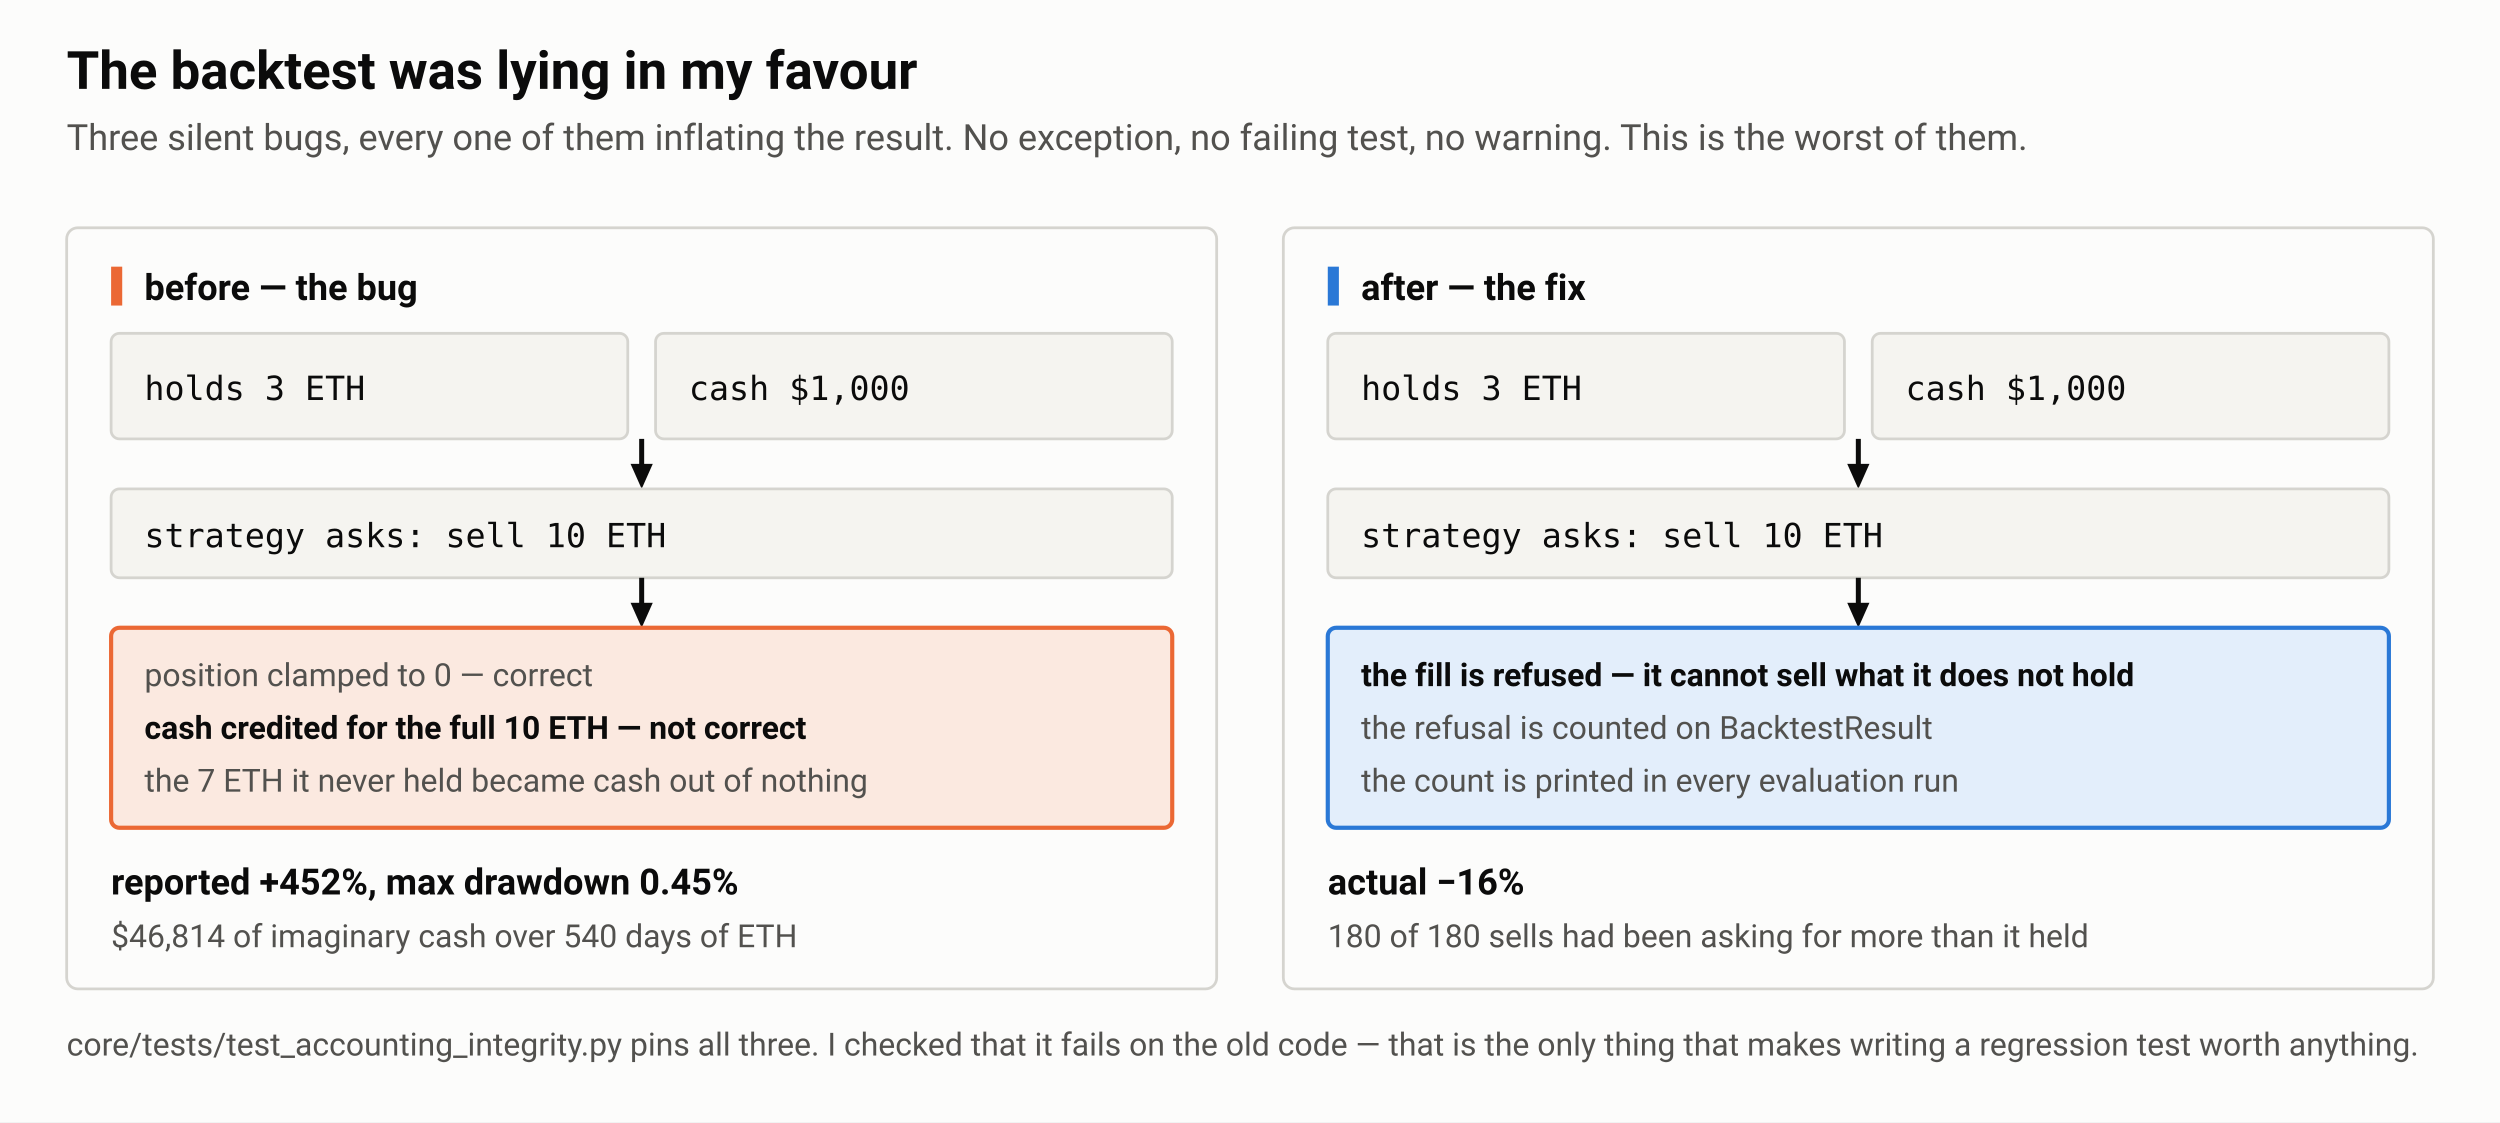
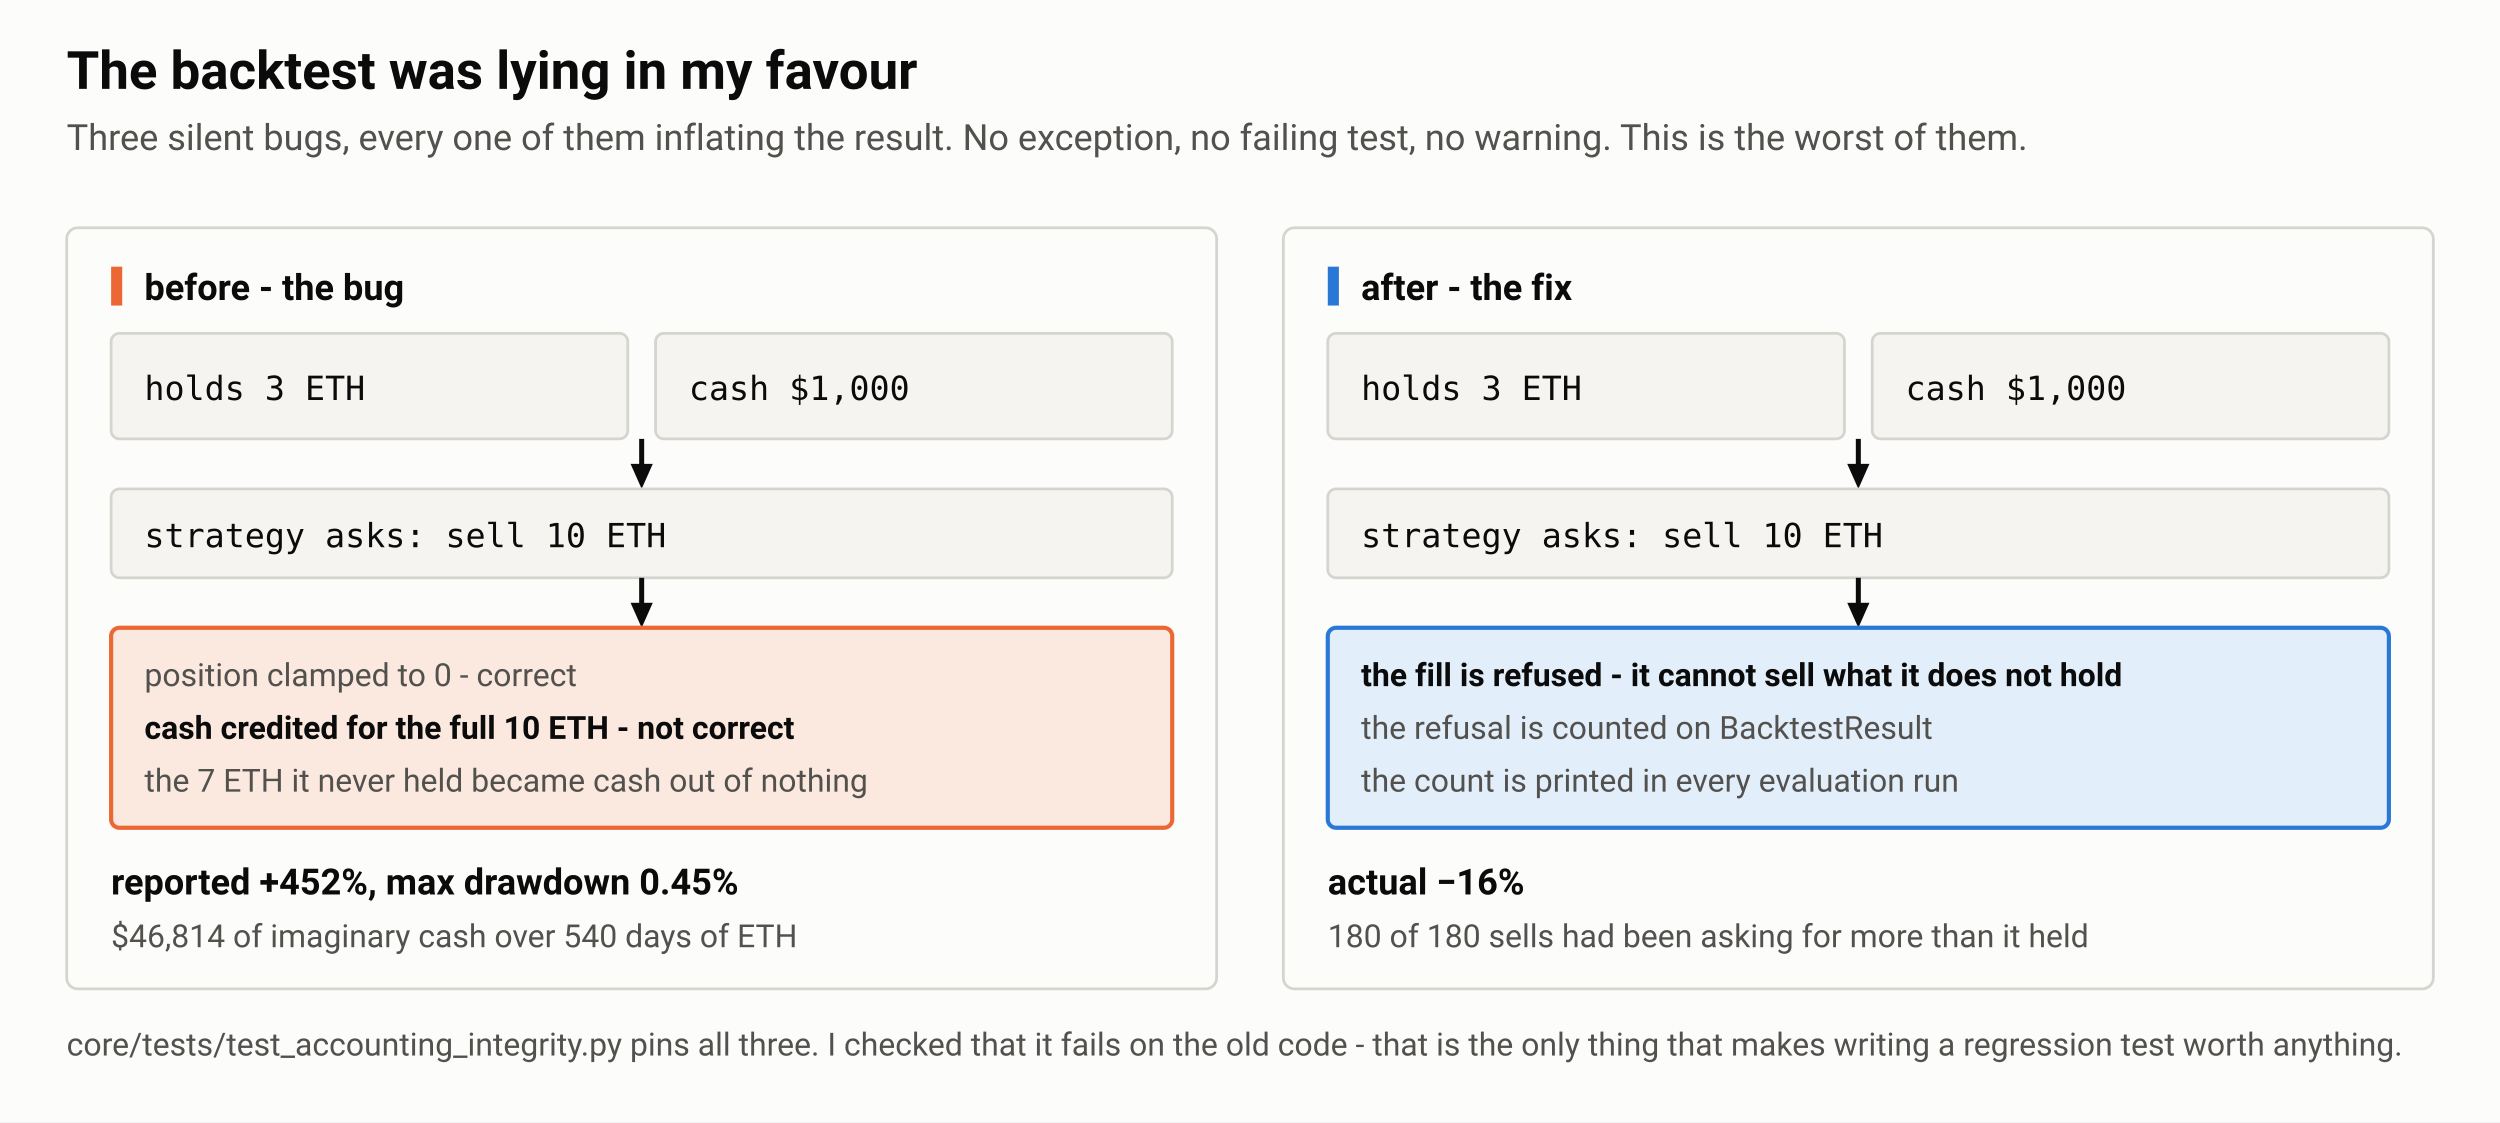
<svg xmlns="http://www.w3.org/2000/svg" viewBox="0 0 900 404" width="900" height="404" role="img" aria-label="Two panels. Before the fix: the engine clamped the position to zero but credited cash for the full requested sell, creating money out of nothing and reporting plus 452 percent. After the fix: the engine refuses the impossible fill, counts the refusal, and the same strategy reports minus 16 percent.">
  <style>
    text { font-family: ui-sans-serif, system-ui, -apple-system, "Segoe UI", Roboto, Helvetica, Arial, sans-serif; }
    .mono { font-family: ui-monospace, SFMono-Regular, "SF Mono", Menlo, Consolas, monospace; }
    .bg { fill: #fcfcfb; }
    .title { font-size: 19px; font-weight: 600; fill: #0b0b0b; }
    .sub { font-size: 13px; fill: #52514e; }
    .panel-head { font-size: 13px; font-weight: 650; fill: #0b0b0b; }
    .box-text { font-size: 12px; fill: #0b0b0b; }
    .line { font-size: 11.5px; fill: #52514e; }
    .line-key { font-size: 11.5px; font-weight: 600; fill: #0b0b0b; }
    .headline { font-size: 13px; font-weight: 650; fill: #0b0b0b; }
    .foot { font-size: 11.5px; fill: #52514e; }

    .panel { fill: #fcfcfb; stroke: #d5d4cf; stroke-width: 1; }
    .box { fill: #f5f4f0; stroke: #d5d4cf; stroke-width: 1; }
    .strip-before { fill: #fbe9e0; stroke: #eb6834; stroke-width: 1.5; }
    .strip-after { fill: #e3eefb; stroke: #2a78d6; stroke-width: 1.5; }
    .bar-before { fill: #eb6834; }
    .bar-after { fill: #2a78d6; }
    .flow { stroke: #0b0b0b; stroke-width: 1.8; fill: none; }
    .head { fill: #0b0b0b; }

    @media (prefers-color-scheme: dark) {
      .bg { fill: #1a1a19; }
      .title, .panel-head, .box-text, .line-key, .headline { fill: #ffffff; }
      .sub, .line, .foot { fill: #c3c2b7; }
      .panel { fill: #1f1f1d; stroke: #3d3d38; }
      .box { fill: #272724; stroke: #3d3d38; }
      .strip-before { fill: #3a1f13; stroke: #d95926; }
      .strip-after { fill: #1d2f45; stroke: #3987e5; }
      .bar-before { fill: #d95926; }
      .bar-after { fill: #3987e5; }
      .flow { stroke: #ffffff; }
      .head { fill: #ffffff; }
    }
  </style>
  <rect class="bg" x="0" y="0" width="900" height="404" />
  <text class="title" x="24" y="32">The backtest was lying in my favour</text>
  <text class="sub" x="24" y="54">Three silent bugs, every one of them inflating the result. No exception, no failing test, no warning. This is the worst of them.</text>
  <rect class="panel" x="24" y="82" width="414" height="274" rx="4" />
  <rect class="bar-before" x="40" y="96" width="4" height="14" />
-   <text class="panel-head" x="52" y="108">before — the bug</text>
+   <text class="panel-head" x="52" y="108">before - the bug</text>
  <rect class="box" x="40" y="120" width="186" height="38" rx="3" />
  <text class="box-text mono" x="52" y="144">holds 3 ETH</text>
  <rect class="box" x="236" y="120" width="186" height="38" rx="3" />
  <text class="box-text mono" x="248" y="144">cash $1,000</text>
  <path class="flow" d="M 231 158 L 231 169" />
  <polygon class="head" points="231,176 227,167 235,167" />
  <rect class="box" x="40" y="176" width="382" height="32" rx="3" />
  <text class="box-text mono" x="52" y="197">strategy asks: sell 10 ETH</text>
  <path class="flow" d="M 231 208 L 231 219" />
  <polygon class="head" points="231,226 227,217 235,217" />
  <rect class="strip-before" x="40" y="226" width="382" height="72" rx="3" />
-   <text class="line" x="52" y="247">position clamped to 0 — correct</text>
-   <text class="line-key" x="52" y="266">cash credited for the full 10 ETH — not correct</text>
+   <text class="line" x="52" y="247">position clamped to 0 - correct</text>
+   <text class="line-key" x="52" y="266">cash credited for the full 10 ETH - not correct</text>
  <text class="line" x="52" y="285">the 7 ETH it never held became cash out of nothing</text>
  <text class="headline" x="40" y="322">reported +452%, max drawdown 0.45%</text>
  <text class="line" x="40" y="341">$46,814 of imaginary cash over 540 days of ETH</text>
  <rect class="panel" x="462" y="82" width="414" height="274" rx="4" />
  <rect class="bar-after" x="478" y="96" width="4" height="14" />
-   <text class="panel-head" x="490" y="108">after — the fix</text>
+   <text class="panel-head" x="490" y="108">after - the fix</text>
  <rect class="box" x="478" y="120" width="186" height="38" rx="3" />
  <text class="box-text mono" x="490" y="144">holds 3 ETH</text>
  <rect class="box" x="674" y="120" width="186" height="38" rx="3" />
  <text class="box-text mono" x="686" y="144">cash $1,000</text>
  <path class="flow" d="M 669 158 L 669 169" />
  <polygon class="head" points="669,176 665,167 673,167" />
  <rect class="box" x="478" y="176" width="382" height="32" rx="3" />
  <text class="box-text mono" x="490" y="197">strategy asks: sell 10 ETH</text>
  <path class="flow" d="M 669 208 L 669 219" />
  <polygon class="head" points="669,226 665,217 673,217" />
  <rect class="strip-after" x="478" y="226" width="382" height="72" rx="3" />
-   <text class="line-key" x="490" y="247">the fill is refused — it cannot sell what it does not hold</text>
+   <text class="line-key" x="490" y="247">the fill is refused - it cannot sell what it does not hold</text>
  <text class="line" x="490" y="266">the refusal is counted on BacktestResult</text>
  <text class="line" x="490" y="285">the count is printed in every evaluation run</text>
  <text class="headline" x="478" y="322">actual −16%</text>
  <text class="line" x="478" y="341">180 of 180 sells had been asking for more than it held</text>
-   <text class="foot" x="24" y="380">core/tests/test_accounting_integrity.py pins all three. I checked that it fails on the old code — that is the only thing that makes writing a regression test worth anything.</text>
+   <text class="foot" x="24" y="380">core/tests/test_accounting_integrity.py pins all three. I checked that it fails on the old code - that is the only thing that makes writing a regression test worth anything.</text>
</svg>
